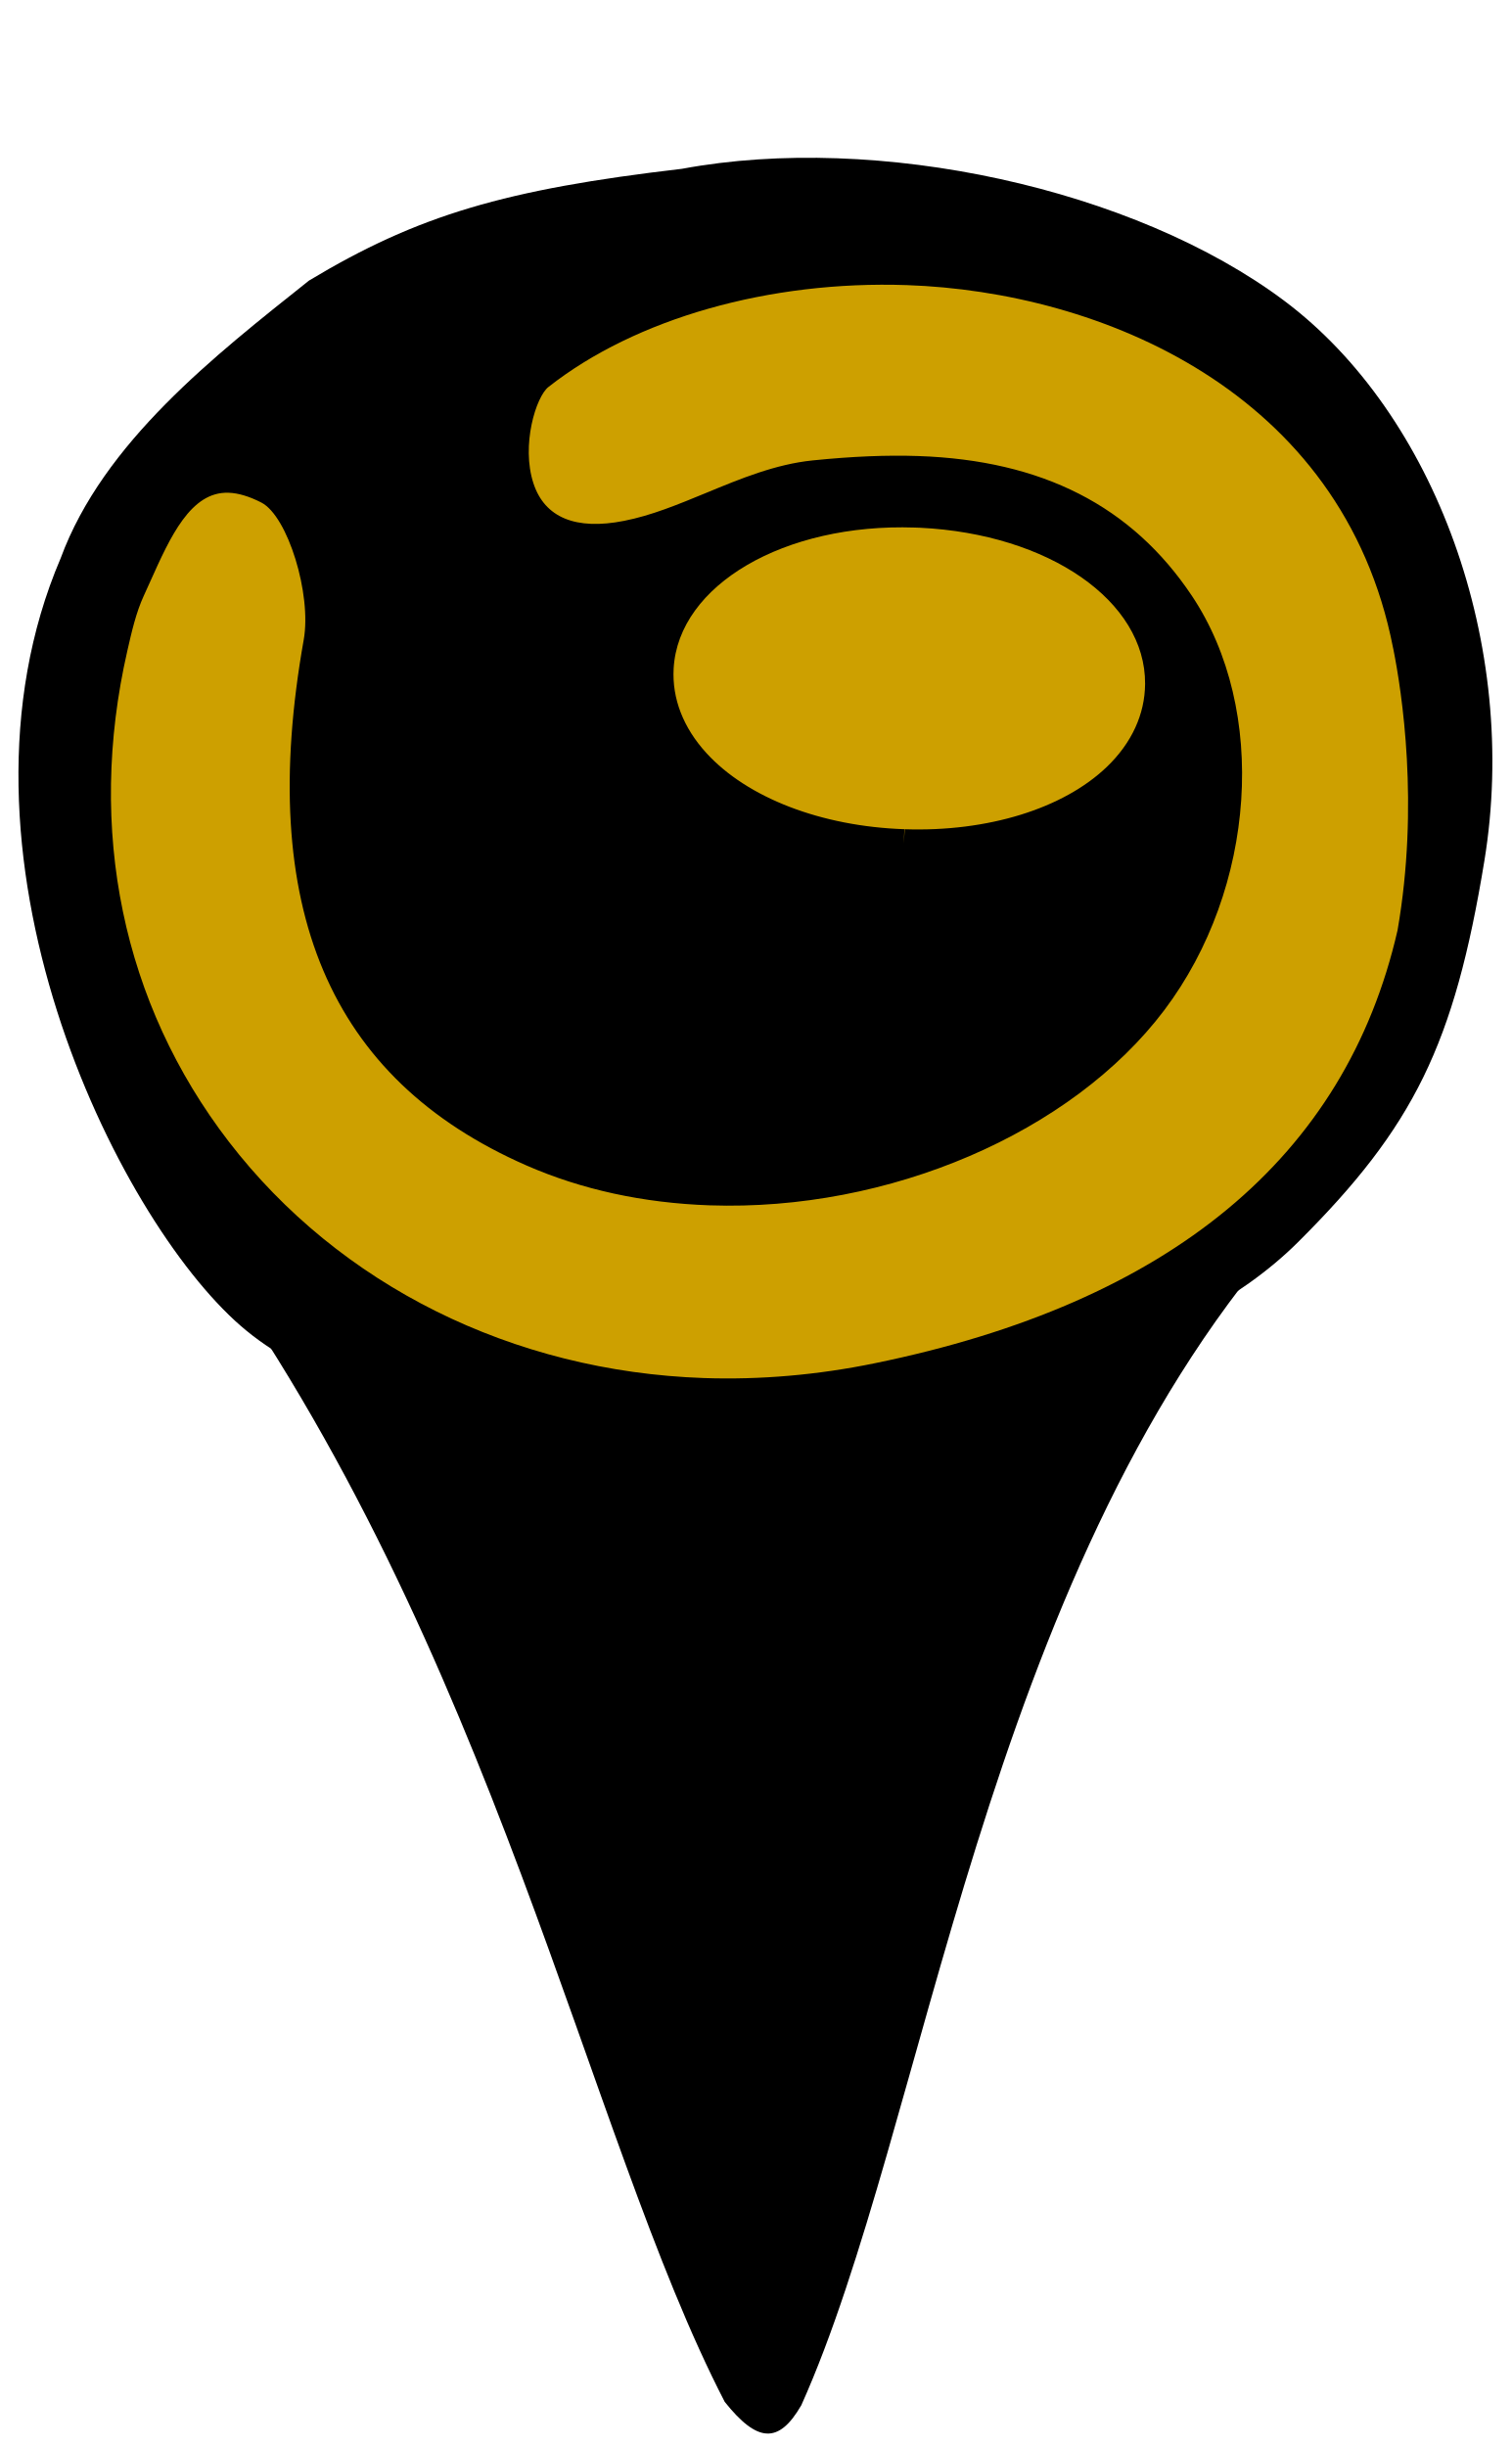
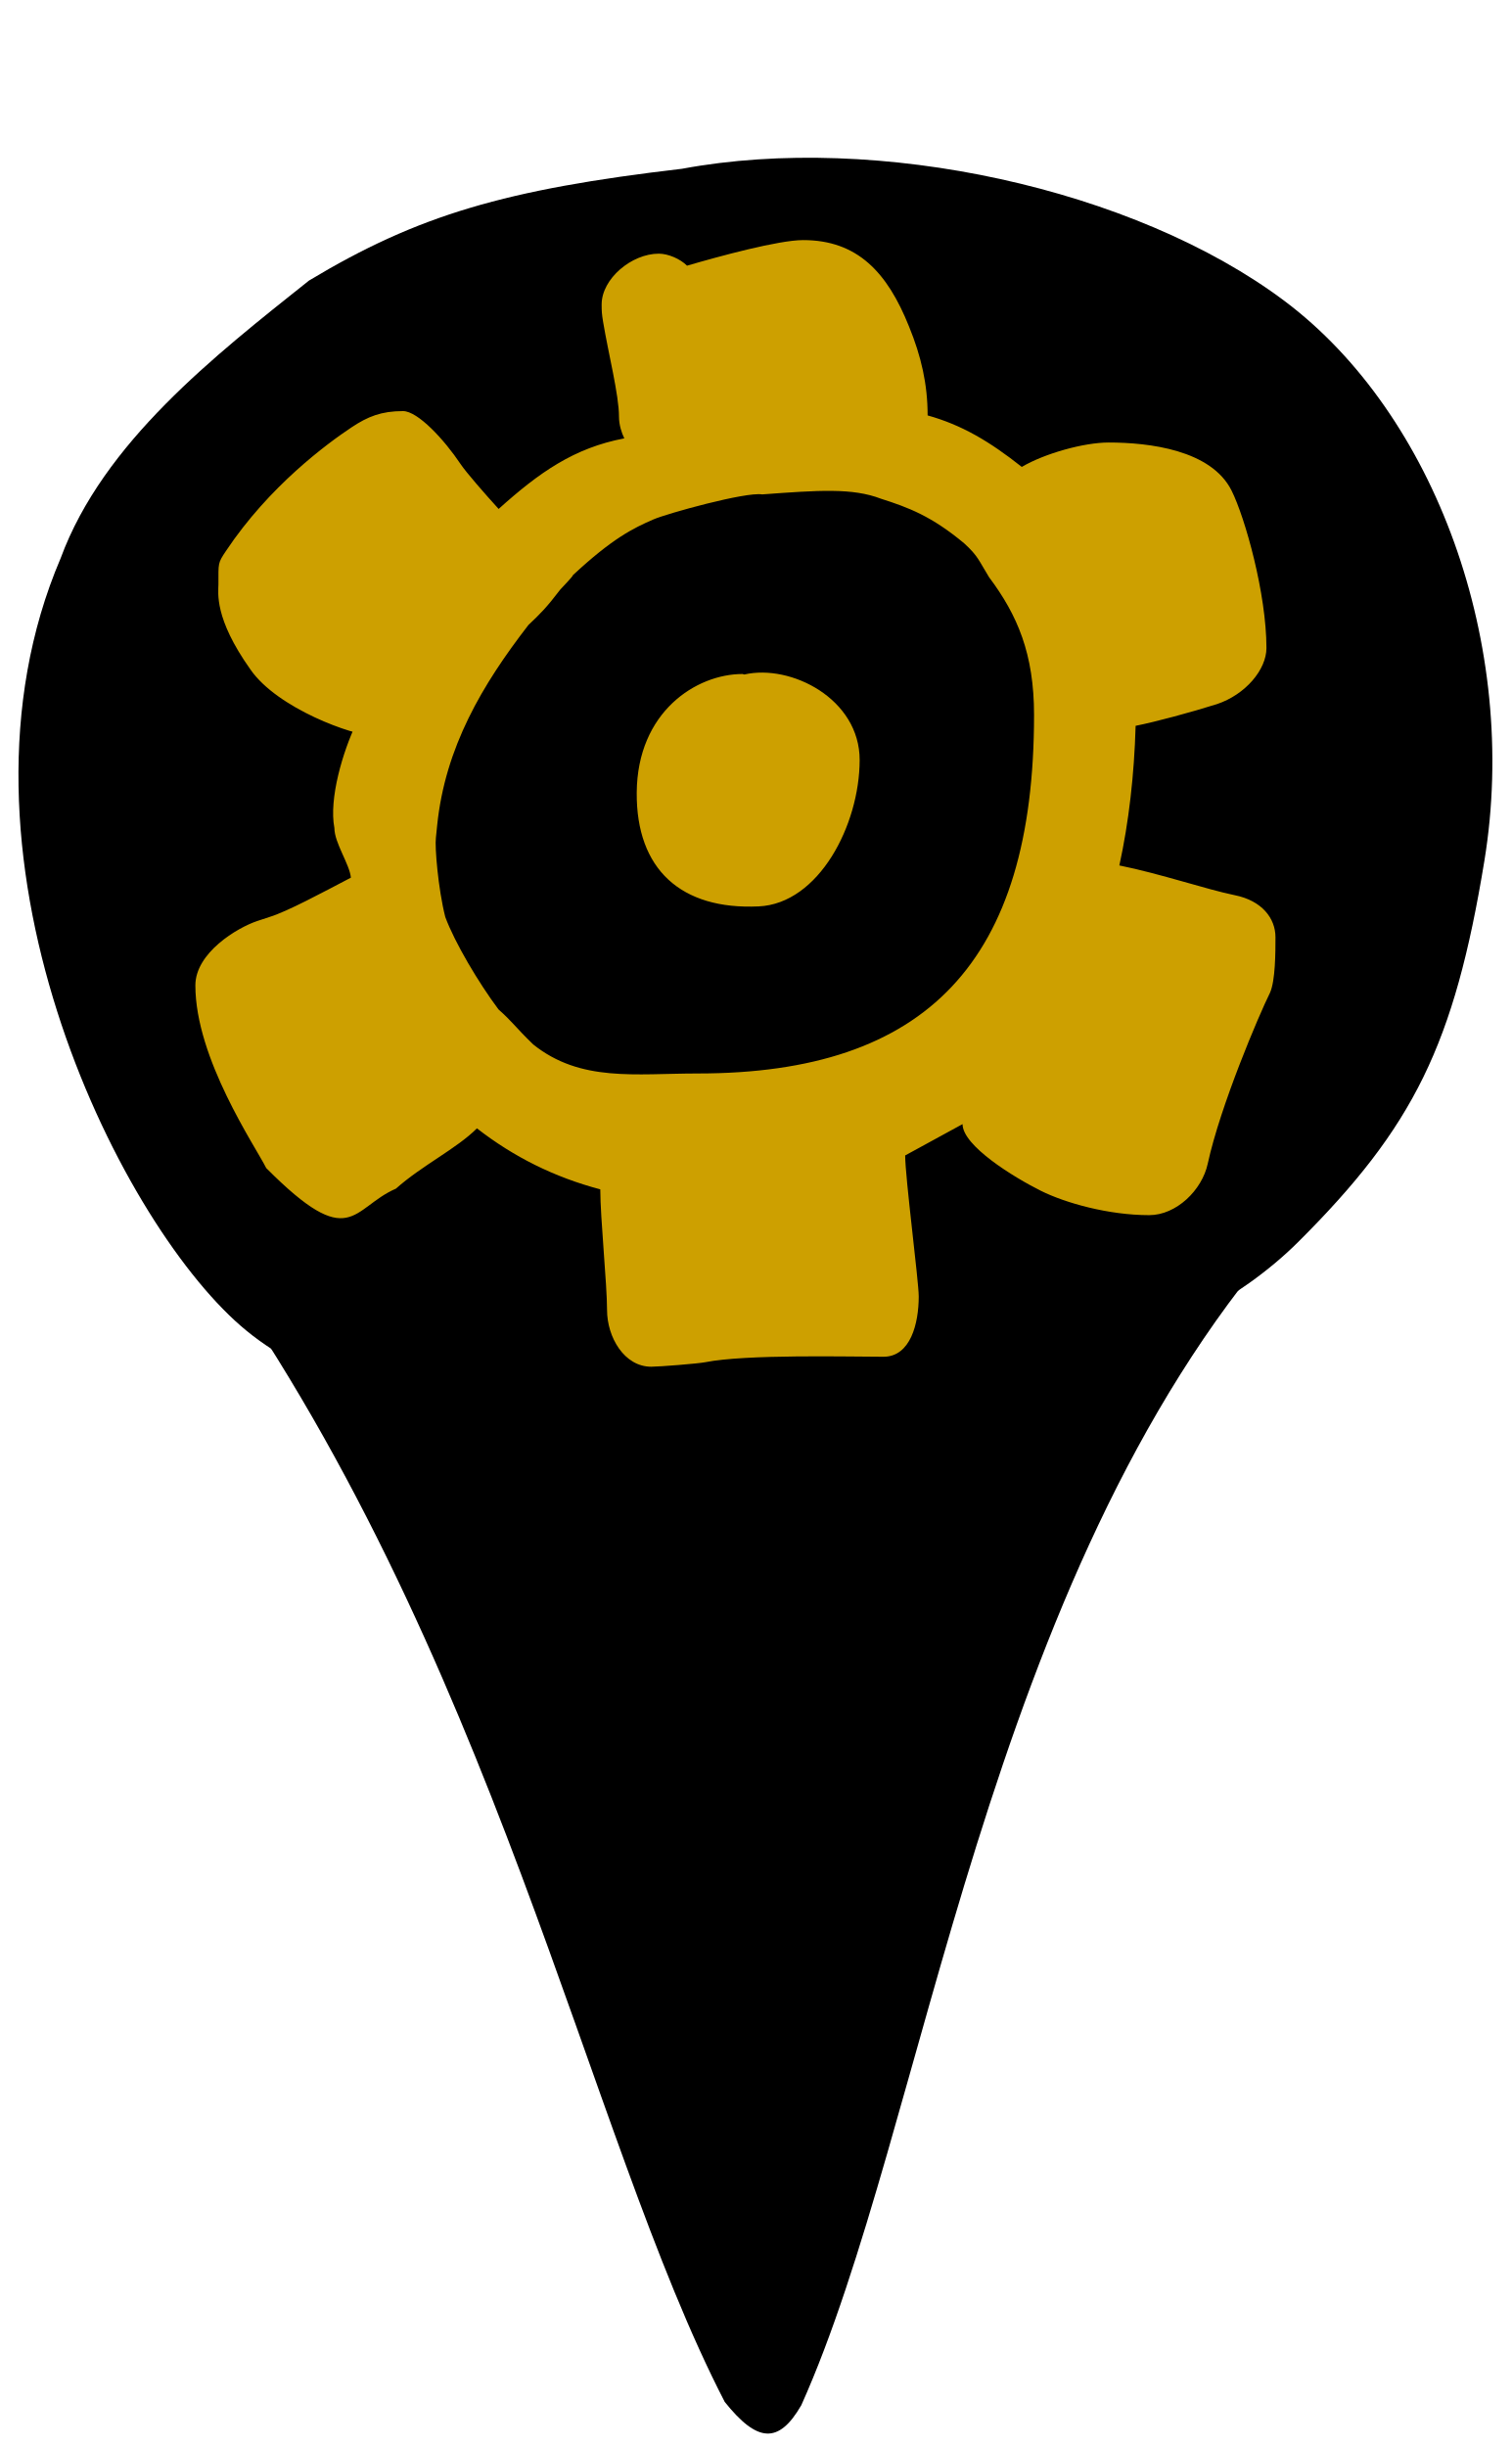
<svg xmlns="http://www.w3.org/2000/svg" version="1.1" width="42" height="68" id="svg3173">
  <defs id="defs3175" />
-   <g transform="matrix(0.9272804,0,0,0.9272804,1.48293,4.917787)" id="g4033">
-     <path d="m 4.363,31.911 c 8.897,12.229 11.601,26.727 15.761,34.767 0.966,1.208 1.609,1.285 2.295,0.099 C 26.177,58.406 27.882,42.029 36.802,31.786 26.961,37.168 2.164,20.913 4.363,31.911 z" id="path145" style="fill:#000000" />
-     <path d="M 7.661,3.106 C 10.931,1.139 13.554,0.373 18.844,-0.245 24.691,-1.333 32.403,0.338 36.908,3.721 c 4.505,3.383 7.044,10.304 5.985,16.77 -0.903,5.512 -2.118,7.979 -5.589,11.433 -3.514,3.498 -10.189,5.032 -15.485,5.307 C 16.531,37.506 9.368,37.684 5.622,34.436 1.877,31.187 -3.526,20.187 0.218,11.428 1.499,7.951 4.832,5.36 7.661,3.106 z" id="path2993" style="fill:#000000;fill-opacity:1" />
-     <g transform="matrix(0.9554976,0,0,0.9554976,-307.2296,-45.93656)" id="g3800" style="fill:#cda000">
-       <g id="g3802" style="fill:#cda000">
-         <g id="g3804" style="fill:#cda000">
-           <path d="m 363.562,62.833 c -1.579,-8.057 -9.201,-11.158 -15.25,-11.365 -4.31,-0.148 -8.512,1.045 -11.244,3.196 -0.388,0.304 -0.861,1.825 -0.469,3.021 0.353,1.078 1.331,1.476 2.842,1.177 0.861,-0.168 1.694,-0.514 2.58,-0.879 1.07,-0.443 2.177,-0.9 3.338,-1.017 1.241,-0.126 2.326,-0.171 3.313,-0.137 3.891,0.134 6.697,1.566 8.58,4.381 2.396,3.582 2.024,9.17 -0.865,13 -2.908,3.853 -8.64,6.312 -14.258,6.12 -2.088,-0.073 -4.022,-0.494 -5.754,-1.253 -6.188,-2.712 -8.472,-8.105 -6.982,-16.487 0.254,-1.426 -0.503,-3.876 -1.327,-4.301 -0.379,-0.195 -0.726,-0.299 -1.031,-0.309 -1.188,-0.042 -1.831,1.39 -2.452,2.773 -0.069,0.155 -0.138,0.308 -0.207,0.457 -0.243,0.527 -0.382,1.139 -0.517,1.73 -1.282,5.61 -0.147,11.062 3.183,15.392 3.468,4.505 8.9,7.208 14.903,7.415 1.765,0.06 3.571,-0.096 5.364,-0.465 9.253,-1.893 14.767,-6.462 16.396,-13.578 0.686,-3.936 0.136,-7.479 -0.132,-8.821 l -0.011,-0.05 z" id="path3806" style="fill:#cda000" />
-         </g>
-         <g id="g3808" style="fill:#cda000">
-           <path d="m 354.587,66.577 c 0.777,-0.746 1.192,-1.646 1.199,-2.601 0.018,-2.597 -3.016,-4.701 -7.056,-4.898 l -0.169,-0.006 c -4.093,-0.14 -7.417,1.802 -7.564,4.421 -0.053,0.941 0.302,1.857 1.026,2.65 1.284,1.407 3.606,2.301 6.211,2.39 l -0.016,0.453 0,0 0.027,-0.452 c 2.606,0.087 4.975,-0.645 6.342,-1.957 z" id="path3810" style="fill:#cda000" />
-         </g>
-       </g>
-     </g>
+   <path style="fill:#000000" id="path145" d="M 5.529,34.509 C 13.779,45.848 16.286,59.292 20.143,66.747 c 0.896,1.12 1.492,1.192 2.128,0.092 C 25.757,59.076 27.338,43.89 35.609,34.392 26.483,39.383 3.489,24.31 5.529,34.509 z" />
+   <path style="fill:#000000;fill-opacity:1" id="path2993" d="M 8.586,7.798 C 11.619,5.974 14.051,5.264 18.956,4.69 c 5.422,-1.009 12.573,0.541 16.751,3.678 4.177,3.137 6.532,9.555 5.55,15.55 -0.837,5.111 -1.964,7.398 -5.182,10.602 -3.258,3.243 -9.448,4.666 -14.359,4.921 C 16.812,39.696 10.169,39.861 6.696,36.849 3.224,33.837 -1.786,23.637 1.685,15.514 2.873,12.291 5.964,9.888 8.586,7.798 z" />
+   <text xml:space="preserve" style="font-size:22px;font-style:normal;font-variant:normal;font-weight:bold;font-stretch:normal;text-align:center;line-height:125%;letter-spacing:0px;word-spacing:0px;text-anchor:middle;fill:#000000;fill-opacity:1;stroke:none;font-family:Pecita;-inkscape-font-specification:Pecita Bold" x="-72.61" y="-16.36" id="text2991" transform="scale(1,-1)">
+     <tspan id="tspan2993" x="-72.61" y="-16.36" />
+   </text>
+   <g style="font-size:21.592px;font-style:normal;font-variant:normal;font-weight:bold;font-stretch:normal;text-align:center;line-height:125%;letter-spacing:0px;word-spacing:0px;text-anchor:middle;fill:#cda000;fill-opacity:1;stroke:none;font-family:DIN Condensed;-inkscape-font-specification:DIN Condensed" id="text2995">
+     <path d="m 20.638,18.73 c -1.285,0 -2.925,1.049 -2.941,3.297 -0.015,2.132 1.233,3.262 3.391,3.161 1.668,-0.078 2.801,-2.256 2.805,-4.064 0.004,-1.706 -1.918,-2.678 -3.206,-2.38 M 13.865,28.064 C 13.3,27.311 12.638,26.191 12.376,25.483 12.176,24.696 12.082,23.531 12.115,23.283 l 0.035,-0.344 c 0.222,-2.173 1.255,-3.913 2.536,-5.57 0.334,-0.316 0.502,-0.482 0.889,-0.989 0.023,-0.03 0.349,-0.359 0.349,-0.397 1.092,-1.017 1.67,-1.303 2.238,-1.549 0.38,-0.165 2.569,-0.771 3.021,-0.695 1.576,-0.116 2.51,-0.184 3.302,0.12 0.771,0.246 1.406,0.485 2.311,1.238 0.389,0.354 0.409,0.48 0.693,0.942 0.791,1.055 1.251,2.132 1.251,3.827 0,6.856 -2.984,9.965 -9.349,9.965 -1.733,0 -3.252,0.248 -4.57,-0.806 -0.527,-0.51 -0.552,-0.608 -0.989,-0.995 m 12.921,3.208 c 0,0.603 1.42,1.475 2.174,1.852 0.678,0.339 1.883,0.678 3.013,0.678 0.753,0 1.468,-0.692 1.627,-1.428 0.348,-1.608 1.43,-4.15 1.731,-4.752 0.151,-0.339 0.152,-1.128 0.152,-1.543 0,-0.527 -0.377,-1.017 -1.13,-1.168 -0.753,-0.151 -2.079,-0.601 -3.209,-0.827 0.264,-1.205 0.414,-2.524 0.452,-3.88 0.565,-0.113 1.544,-0.377 2.26,-0.603 0.791,-0.264 1.376,-0.957 1.376,-1.559 0,-1.507 -0.593,-3.621 -0.969,-4.375 -0.565,-1.13 -2.29,-1.336 -3.42,-1.336 -0.678,0 -1.77,0.301 -2.411,0.678 -0.904,-0.716 -1.675,-1.168 -2.617,-1.431 0,-0.866 -0.178,-1.642 -0.517,-2.471 -0.603,-1.507 -1.436,-2.401 -2.943,-2.401 -0.678,0 -2.323,0.447 -3.227,0.711 -0.188,-0.188 -0.522,-0.334 -0.786,-0.334 -0.753,0 -1.587,0.696 -1.587,1.411 0,0.188 0.003,0.256 0.04,0.482 0.151,0.904 0.442,2.034 0.442,2.637 0,0.226 0.073,0.452 0.148,0.603 -1.394,0.264 -2.363,0.944 -3.493,1.961 -0.377,-0.414 -0.904,-1.017 -1.055,-1.243 -0.452,-0.678 -1.189,-1.476 -1.603,-1.476 -0.603,0 -0.979,0.151 -1.431,0.452 -0.678,0.452 -2.286,1.629 -3.491,3.437 -0.226,0.339 -0.208,0.323 -0.208,0.926 0,0.226 -0.129,0.932 0.888,2.363 0.753,1.092 2.868,1.839 3.395,1.839 0.507,-2.666 -1.374,0.942 -1.06,2.569 0,0.414 0.422,1.002 0.459,1.379 -0.791,0.414 -1.77,0.942 -2.26,1.092 L 7.153,25.593 c -0.565,0.188 -1.723,0.887 -1.723,1.791 0,2.034 1.668,4.472 1.969,5.075 2.361,2.375 2.365,1.113 3.606,0.572 0.725,-0.646 1.686,-1.11 2.251,-1.675 1.017,0.791 2.147,1.356 3.428,1.695 0,0.791 0.188,2.637 0.188,3.352 0,0.753 0.476,1.577 1.229,1.577 0.226,0 1.311,-0.087 1.499,-0.125 1.13,-0.226 4.013,-0.152 4.954,-0.152 0.753,0 0.981,-0.923 0.981,-1.677 0,-0.414 -0.377,-3.315 -0.377,-3.917" style="font-size:37.668px;fill:#cda000;font-family:Pecita;-inkscape-font-specification:Pecita" id="path3025" />
  </g>
</svg>
